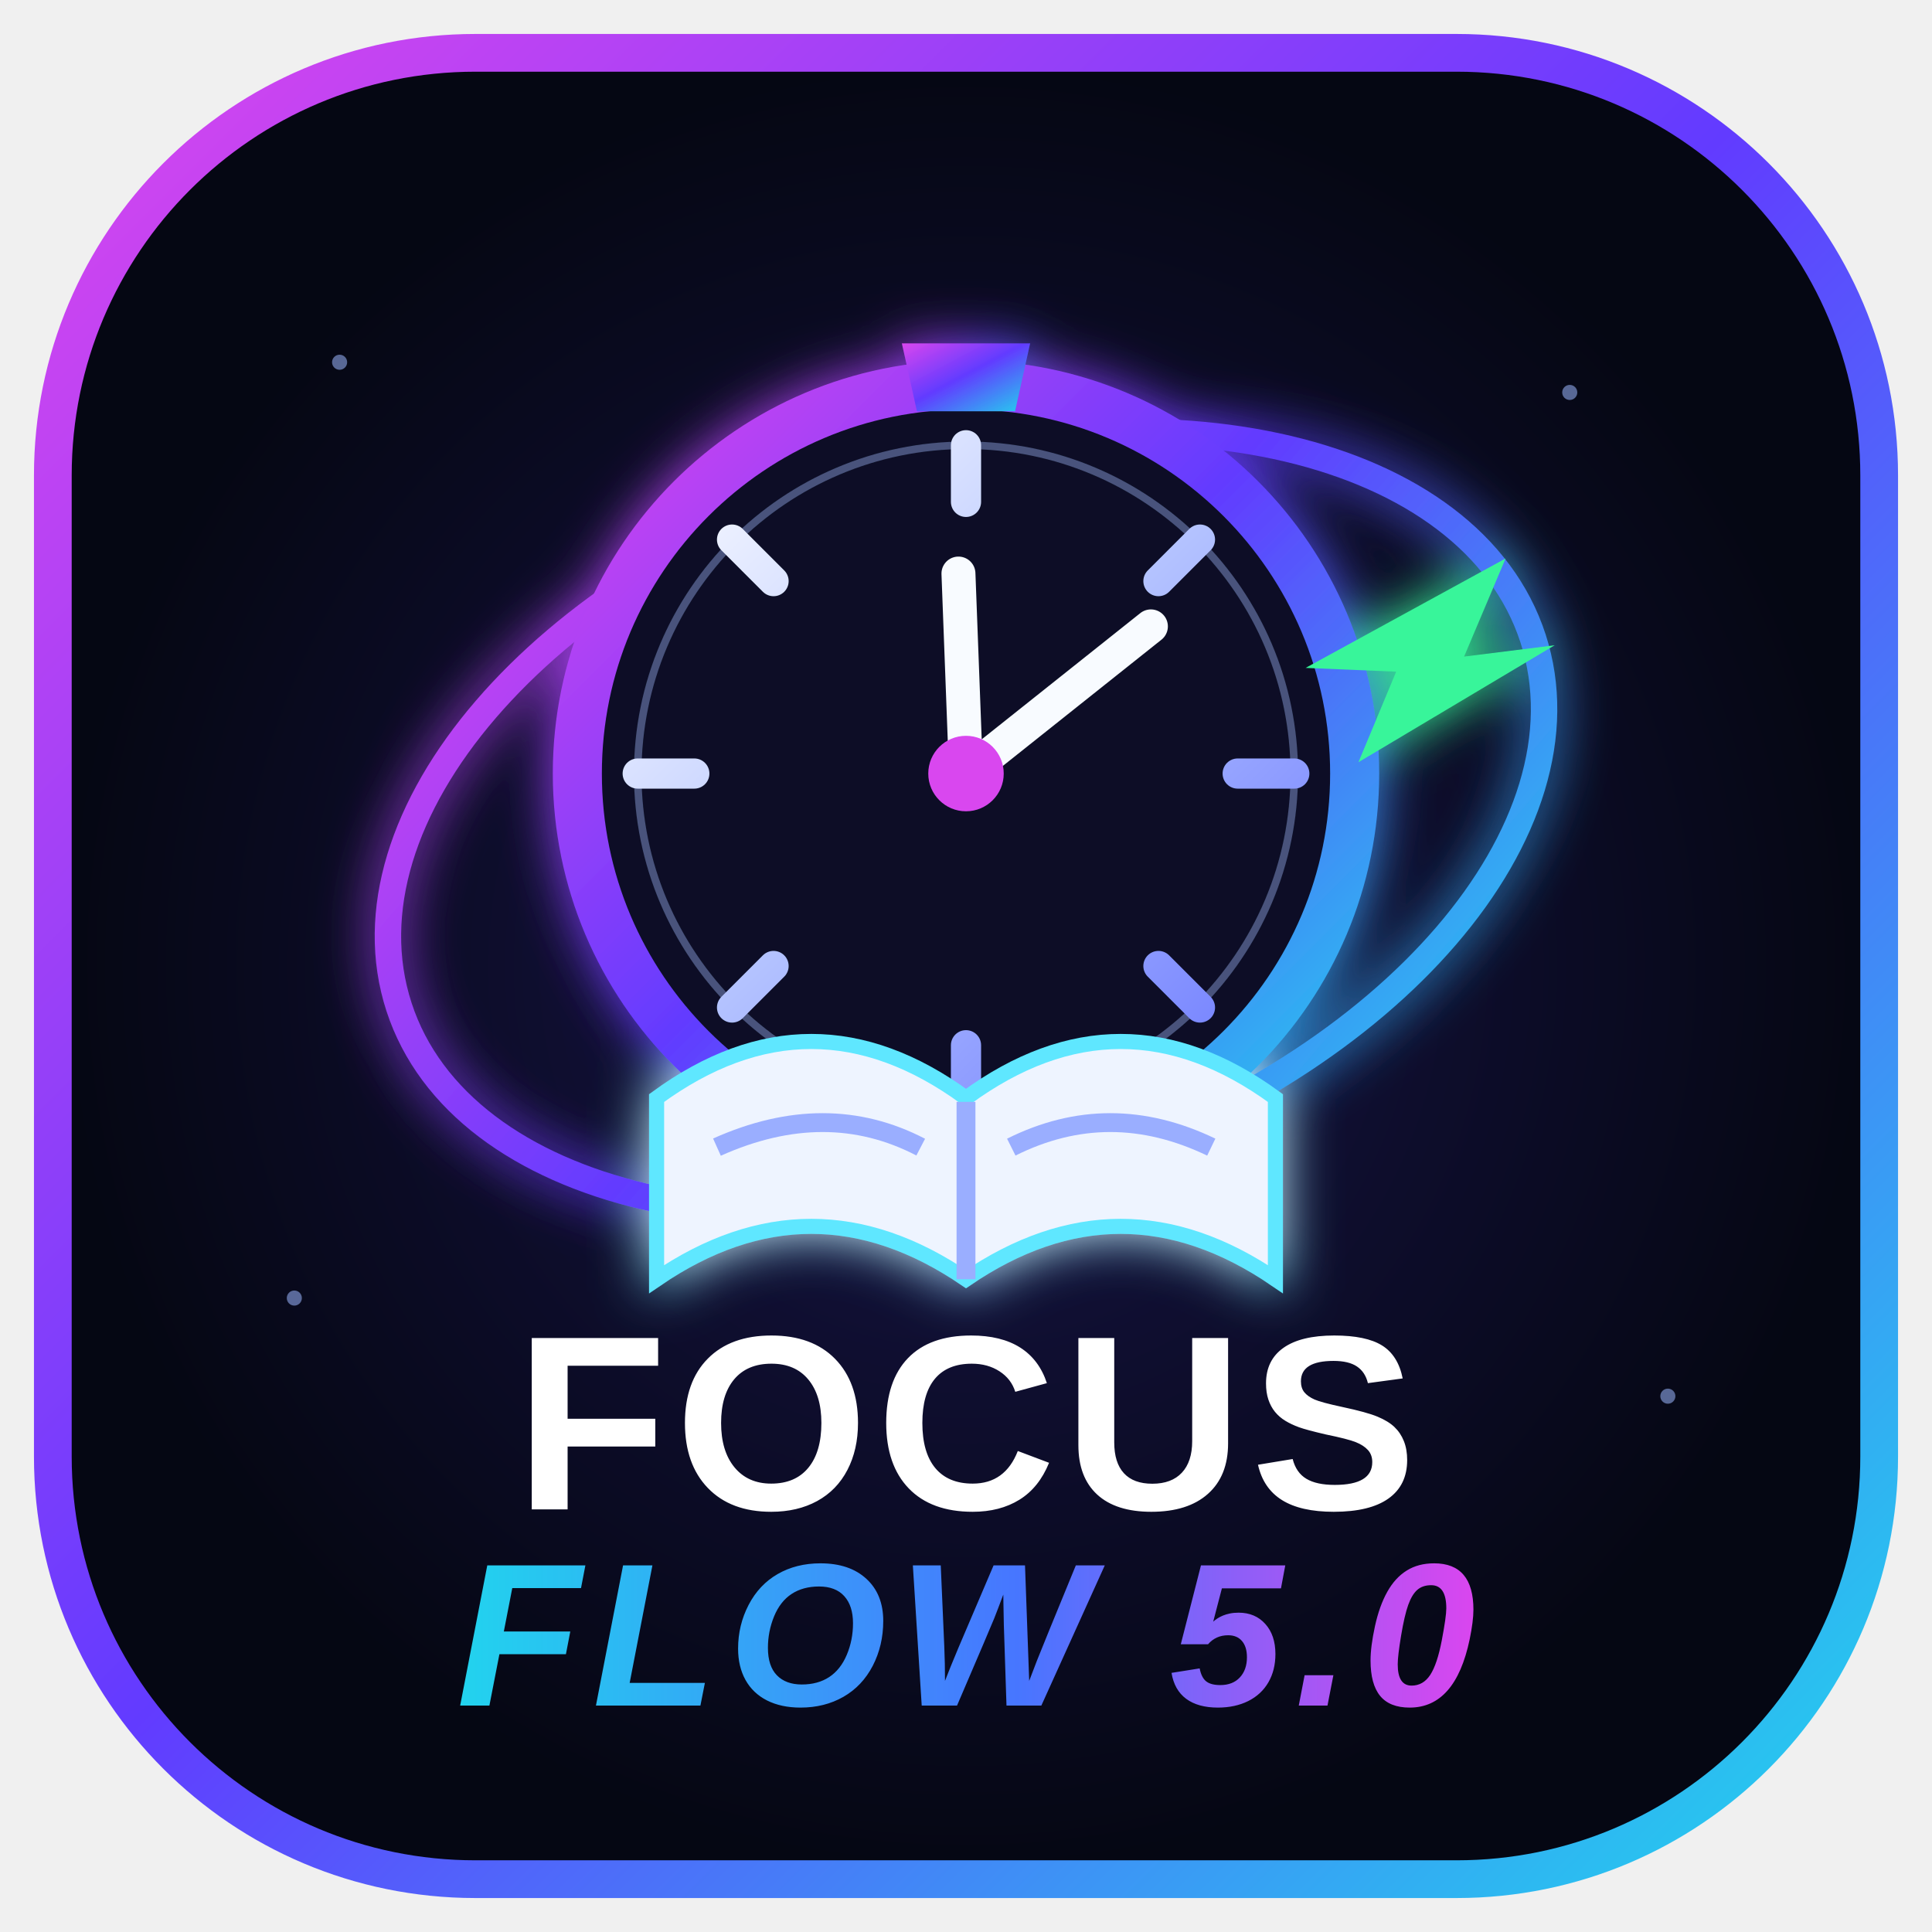
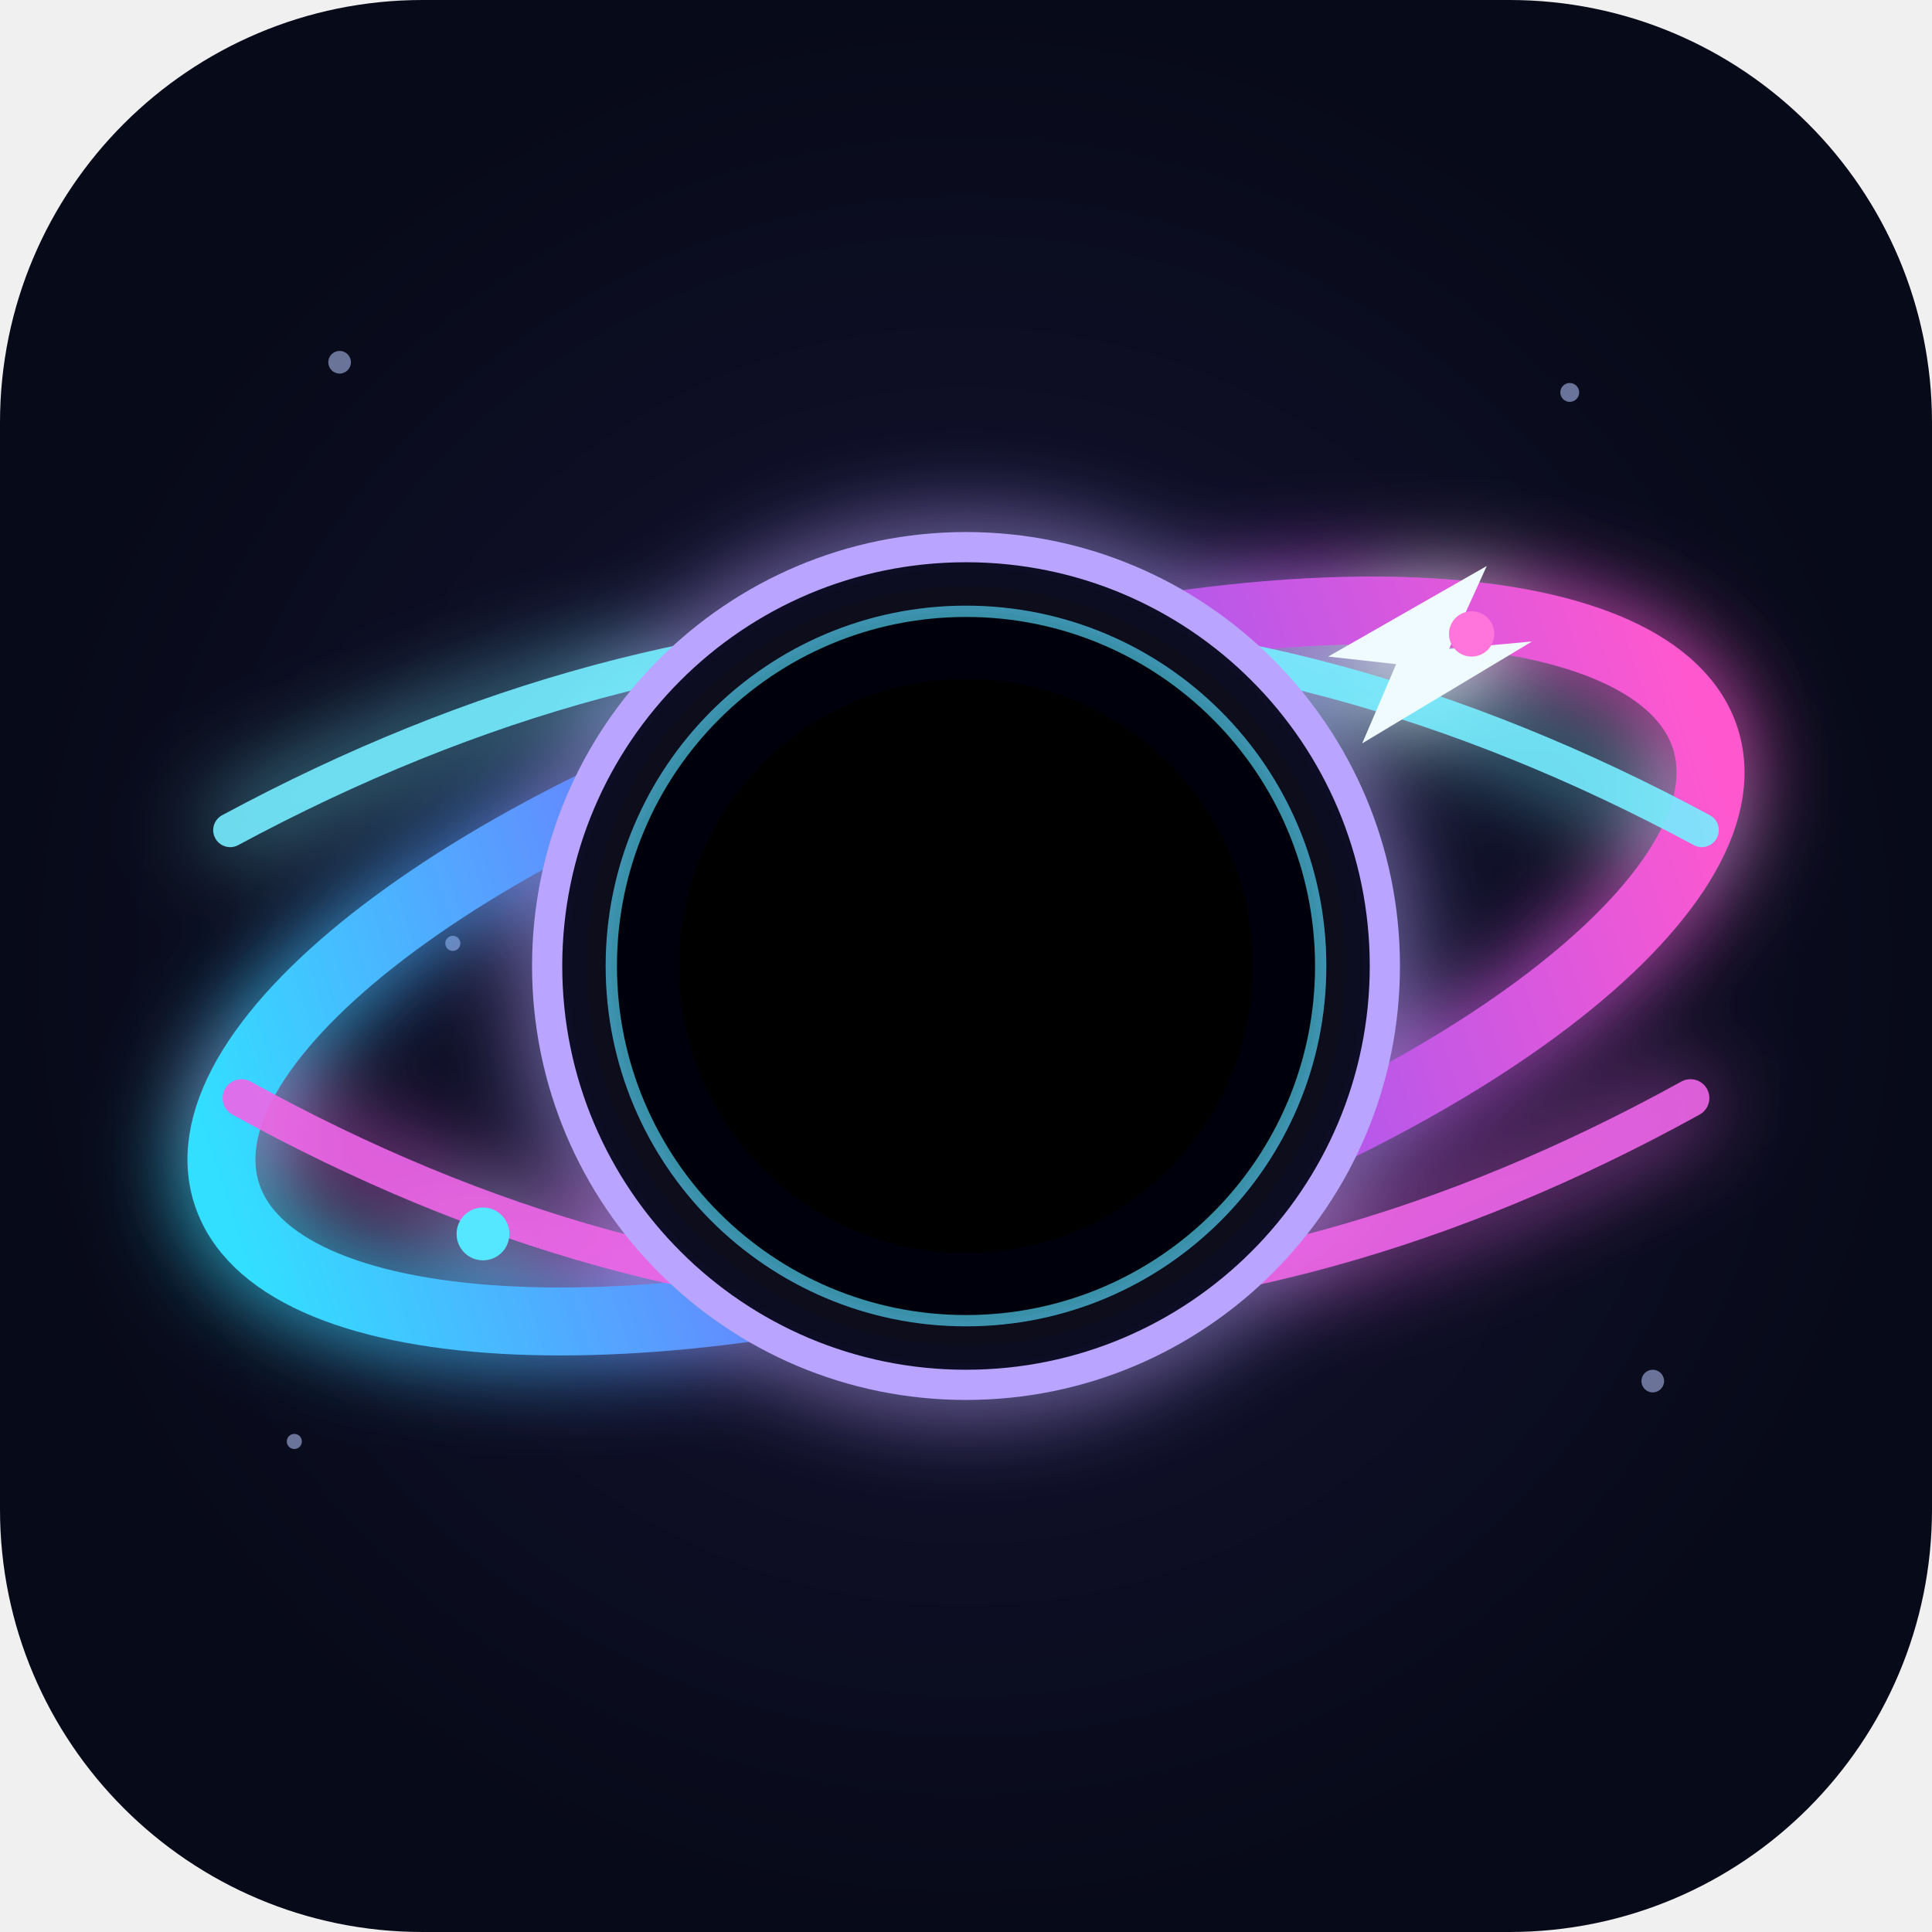
<svg xmlns="http://www.w3.org/2000/svg" viewBox="0 0 512 512">
  <defs>
-     <linearGradient id="rim" x1="0" y1="0" x2="1" y2="1">
-       <stop stop-color="#d946ef" />
-       <stop offset=".48" stop-color="#623bff" />
-       <stop offset="1" stop-color="#22d3ee" />
+     <radialGradient id="bg">
+       <stop stop-color="#171437" />
+       <stop offset="1" stop-color="#070a18" />
+     </radialGradient>
+     <linearGradient id="disk" x1="0" y1="0" x2="1" y2="0">
+       <stop stop-color="#32dfff" />
+       <stop offset=".48" stop-color="#8058ff" />
+       <stop offset="1" stop-color="#ff58cf" />
    </linearGradient>
-     <linearGradient id="metal" x1="0" y1="0" x2="1" y2="1">
-       <stop stop-color="#fff" />
-       <stop offset=".45" stop-color="#b9c8ff" />
-       <stop offset="1" stop-color="#6976ff" />
-     </linearGradient>
-     <linearGradient id="flow" x1="0" y1="0" x2="1" y2="0">
-       <stop stop-color="#22d3ee" />
-       <stop offset=".55" stop-color="#4776ff" />
-       <stop offset="1" stop-color="#d946ef" />
-     </linearGradient>
-     <radialGradient id="bg">
-       <stop stop-color="#171447" />
-       <stop offset="1" stop-color="#050713" />
+     <radialGradient id="hole">
+       <stop stop-color="#000" />
+       <stop offset=".72" stop-color="#02030b" />
+       <stop offset="1" stop-color="#14132b" />
    </radialGradient>
-     <filter id="glow">
-       <feGaussianBlur stdDeviation="7" result="b" />
+     <filter id="glow" x="-40%" y="-40%" width="180%" height="180%">
+       <feGaussianBlur stdDeviation="12" result="blur" />
      <feMerge>
-         <feMergeNode in="b" />
+         <feMergeNode in="blur" />
        <feMergeNode in="SourceGraphic" />
      </feMerge>
    </filter>
  </defs>
-   <rect x="14" y="14" width="484" height="484" rx="112" fill="url(#bg)" stroke="url(#rim)" stroke-width="10" />
-   <g opacity=".55" fill="#9ab7ff">
-     <circle cx="90" cy="96" r="2" />
-     <circle cx="416" cy="104" r="2" />
-     <circle cx="78" cy="344" r="2" />
-     <circle cx="442" cy="370" r="2" />
+   <rect width="512" height="512" rx="112" fill="url(#bg)" />
+   <g opacity=".55" fill="#b9c9ff">
+     <circle cx="90" cy="96" r="3" />
+     <circle cx="416" cy="104" r="2.5" />
+     <circle cx="78" cy="382" r="2" />
+     <circle cx="438" cy="366" r="3" />
+     <circle cx="120" cy="250" r="2" />
  </g>
  <g filter="url(#glow)">
-     <ellipse cx="256" cy="218" rx="158" ry="96" fill="none" stroke="url(#rim)" stroke-width="7" transform="rotate(-18 256 218)" />
-     <circle cx="256" cy="205" r="103" fill="#0b1026" stroke="url(#rim)" stroke-width="13" />
-     <circle cx="256" cy="205" r="87" fill="none" stroke="#a5b4fc" stroke-opacity=".4" stroke-width="2" />
-     <path d="M256 118v15 M256 277v15 M169 205h15 M328 205h15 M194 143l11 11 M307 256l11 11 M318 143l-11 11 M205 256l-11 11" stroke="url(#metal)" stroke-width="8" stroke-linecap="round" />
-     <path d="M256 205l-2-53 M256 205l49-39" stroke="#f8fbff" stroke-width="9" stroke-linecap="round" />
-     <circle cx="256" cy="205" r="10" fill="#d946ef" />
-     <path d="M239 91h34l-4 18h-26z" fill="url(#rim)" />
-     <path d="M174 291q41-30 82 0q41-30 82 0v48q-41-28-82 0q-41-28-82 0z" fill="#eef4ff" stroke="#5ee7ff" stroke-width="4" />
-     <path d="M256 292v47 M190 304q29-13 54 0 M268 304q26-13 53 0" stroke="#9aaeff" stroke-width="5" fill="none" />
-     <path d="M346 177l53-29-11 26 24-3-52 31 10-24z" fill="#38f59a" />
+     <ellipse cx="256" cy="256" rx="205" ry="76" fill="none" stroke="url(#disk)" stroke-width="18" transform="rotate(-17 256 256)" />
+     <path d="M61 220 Q256 115 451 220" fill="none" stroke="#75edff" stroke-width="9" stroke-linecap="round" opacity=".9" />
+     <path d="M64 291 Q256 397 448 291" fill="none" stroke="#ef65e8" stroke-width="10" stroke-linecap="round" opacity=".9" />
+     <ellipse cx="256" cy="256" rx="111" ry="111" fill="url(#hole)" stroke="#b9a4ff" stroke-width="8" />
+     <ellipse cx="256" cy="256" rx="94" ry="94" fill="#010208" stroke="#58ddff" stroke-opacity=".65" stroke-width="3" />
+     <ellipse cx="256" cy="256" rx="76" ry="76" fill="#000" />
+     <path d="M352 174l42-24-10 22 22-2-45 27 9-21z" fill="#effbff" />
+     <circle cx="128" cy="327" r="7" fill="#54e7ff" />
+     <circle cx="390" cy="168" r="6" fill="#ff75db" />
  </g>
-   <text x="256" y="400" text-anchor="middle" font-family="Arial,sans-serif" font-size="66" font-weight="900" letter-spacing="2" fill="#fff">FOCUS</text>
-   <text x="256" y="452" text-anchor="middle" font-family="Arial,sans-serif" font-size="54" font-weight="900" font-style="italic" letter-spacing="3" fill="url(#flow)">FLOW 5.0</text>
</svg>
